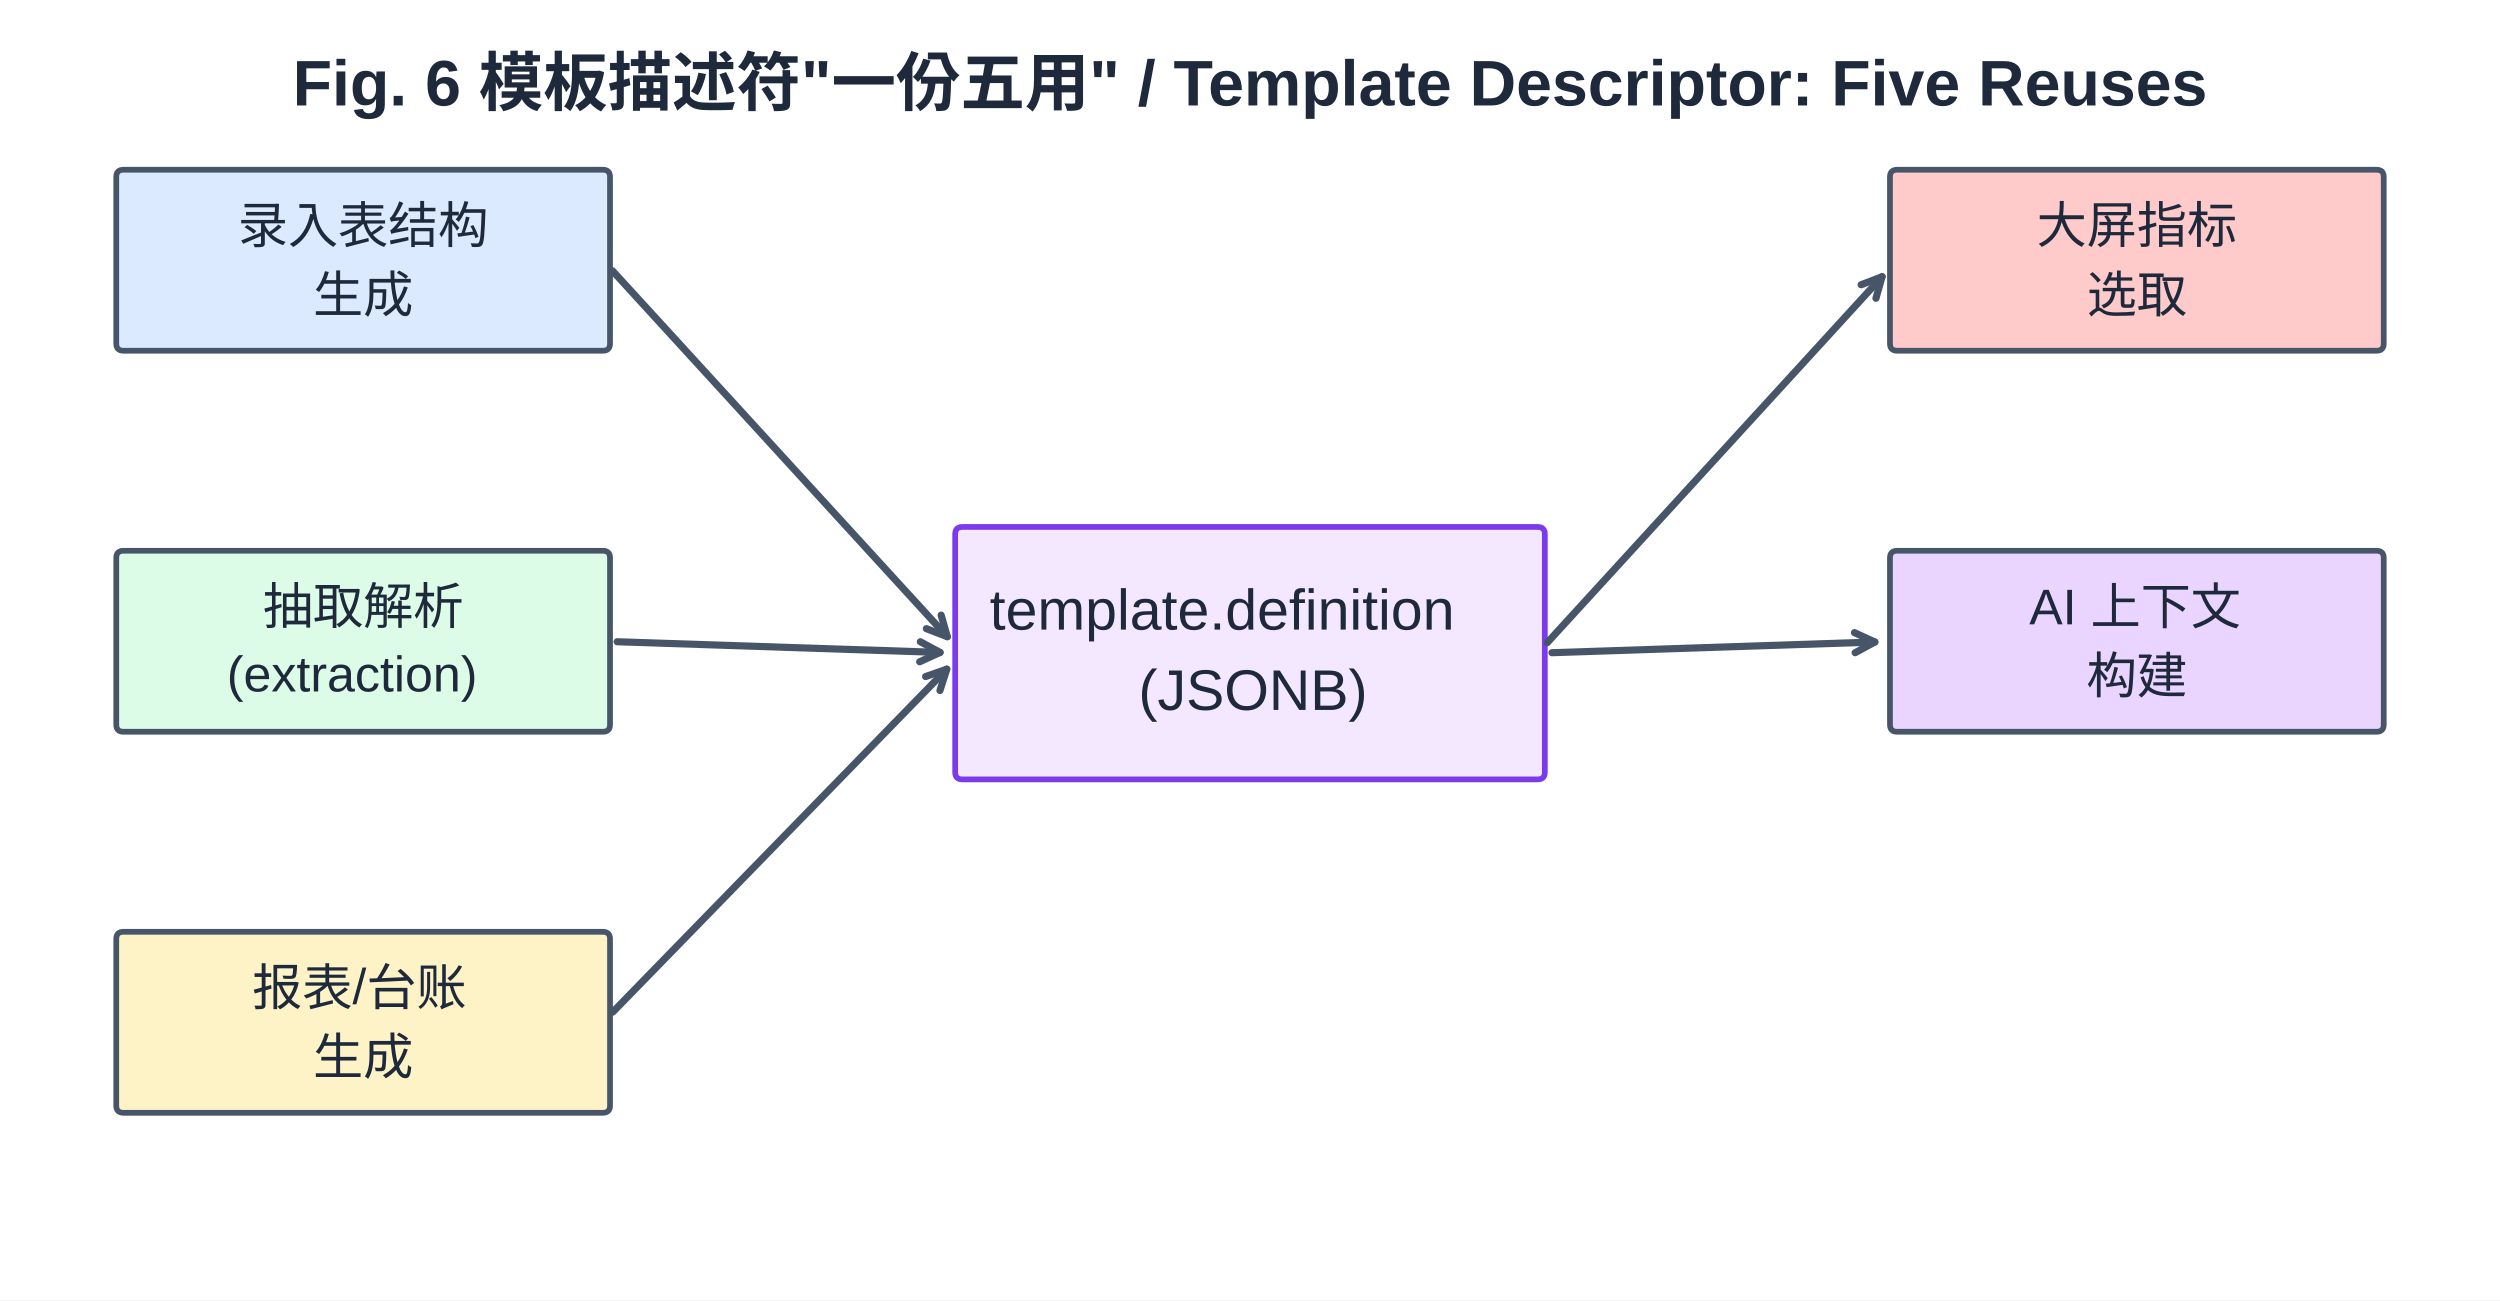
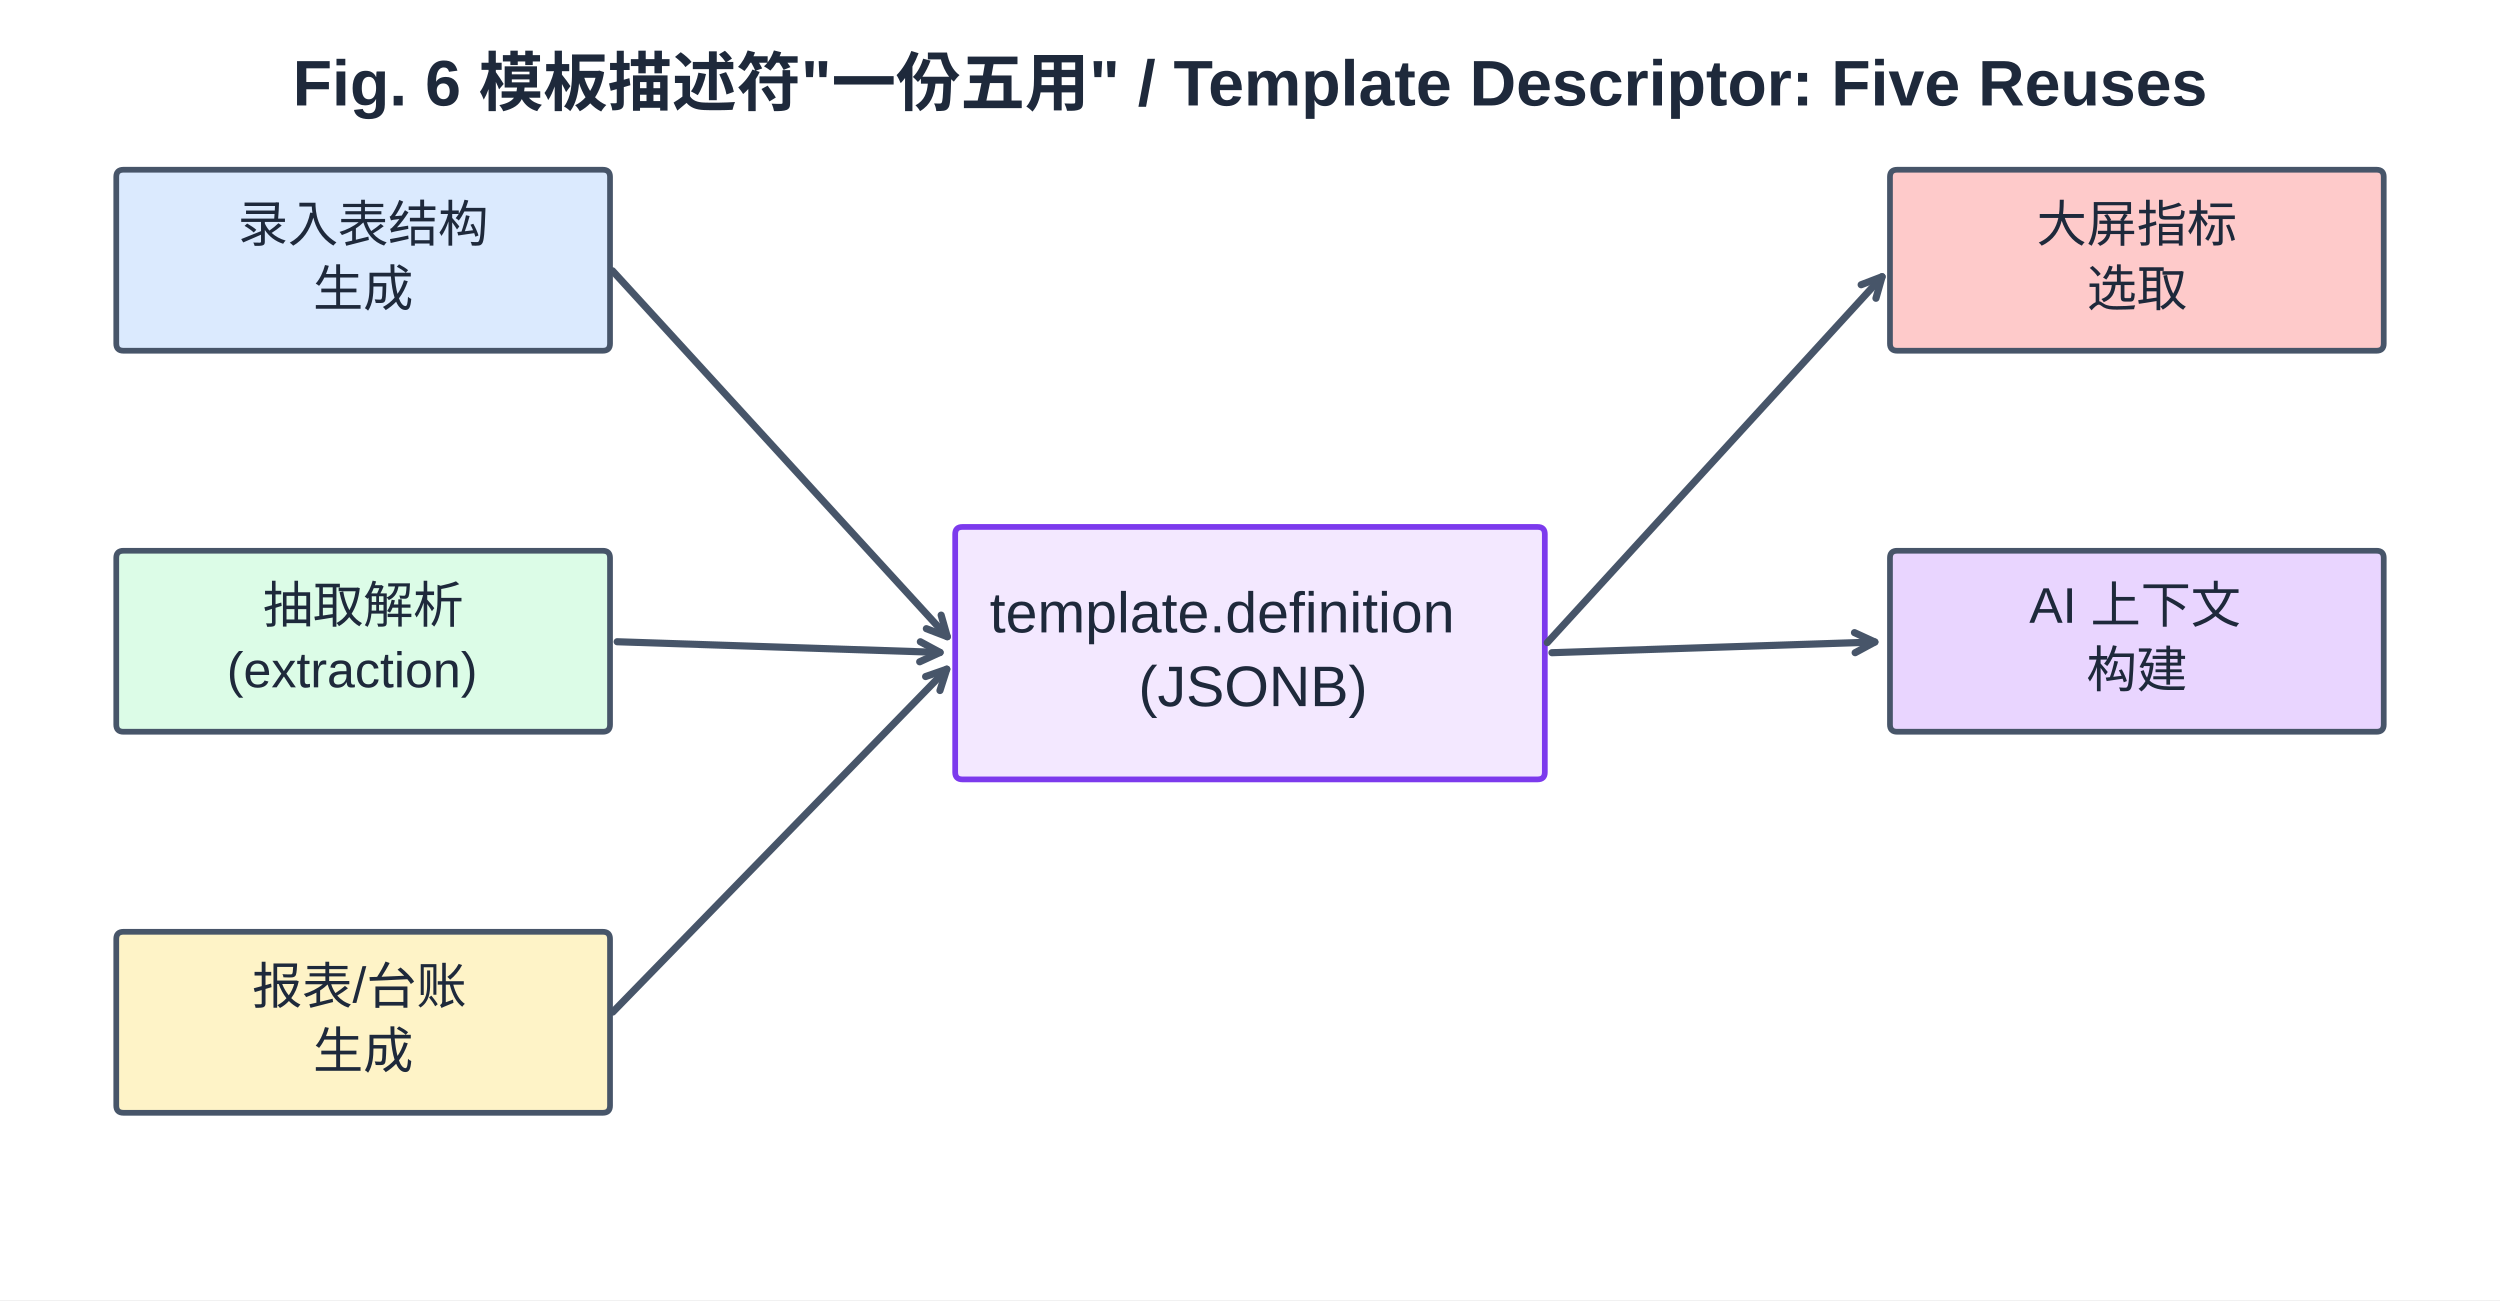
<svg xmlns="http://www.w3.org/2000/svg" width="349.2pt" height="181.595pt" viewBox="0 0 349.2 181.595" version="1.1">
  <defs>
    <style type="text/css">*{stroke-linejoin: round; stroke-linecap: butt}</style>
  </defs>
  <g id="figure_1">
    <g id="patch_1">
      <path d="M 0 181.595  L 349.2 181.595  L 349.2 0  L 0 0  z " style="fill: #ffffff" />
    </g>
    <g id="axes_1">
      <g id="patch_2">
-         <path d="M 134.424 108.865  L 214.776 108.865  Q 215.78 108.865 215.78 107.867  L 215.78 74.603  Q 215.78 73.605 214.776 73.605  L 134.424 73.605  Q 133.42 73.605 133.42 74.603  L 133.42 107.867  Q 133.42 108.865 134.424 108.865  z " clip-path="url(#p34ce068870)" style="fill: #f3e8ff; stroke: #7c3aed; stroke-width: 0.8; stroke-linejoin: miter" />
+         <path d="M 134.424 108.865  L 214.776 108.865  Q 215.78 108.865 215.78 107.867  L 215.78 74.603  Q 215.78 73.605 214.776 73.605  L 134.424 73.605  Q 133.42 73.605 133.42 74.603  L 133.42 107.867  Q 133.42 108.865 134.424 108.865  z " clip-path="url(#p6ed75b7598)" style="fill: #f3e8ff; stroke: #7c3aed; stroke-width: 0.8; stroke-linejoin: miter" />
      </g>
      <g id="patch_3">
-         <path d="M 17.244 48.99  L 84.204 48.99  Q 85.208 48.99 85.208 47.992  L 85.208 24.707  Q 85.208 23.709 84.204 23.709  L 17.244 23.709  Q 16.24 23.709 16.24 24.707  L 16.24 47.992  Q 16.24 48.99 17.244 48.99  z " clip-path="url(#p34ce068870)" style="fill: #dbeafe; stroke: #475569; stroke-width: 0.8; stroke-linejoin: miter" />
+         <path d="M 17.244 48.99  L 84.204 48.99  Q 85.208 48.99 85.208 47.992  L 85.208 24.707  Q 85.208 23.709 84.204 23.709  L 17.244 23.709  Q 16.24 23.709 16.24 24.707  L 16.24 47.992  Q 16.24 48.99 17.244 48.99  z " clip-path="url(#p6ed75b7598)" style="fill: #dbeafe; stroke: #475569; stroke-width: 0.8; stroke-linejoin: miter" />
      </g>
      <g id="patch_4">
-         <path d="M 17.244 102.212  L 84.204 102.212  Q 85.208 102.212 85.208 101.214  L 85.208 77.929  Q 85.208 76.931 84.204 76.931  L 17.244 76.931  Q 16.24 76.931 16.24 77.929  L 16.24 101.214  Q 16.24 102.212 17.244 102.212  z " clip-path="url(#p34ce068870)" style="fill: #dcfce7; stroke: #475569; stroke-width: 0.8; stroke-linejoin: miter" />
+         <path d="M 17.244 102.212  L 84.204 102.212  Q 85.208 102.212 85.208 101.214  L 85.208 77.929  Q 85.208 76.931 84.204 76.931  L 17.244 76.931  Q 16.24 76.931 16.24 77.929  L 16.24 101.214  Q 16.24 102.212 17.244 102.212  z " clip-path="url(#p6ed75b7598)" style="fill: #dcfce7; stroke: #475569; stroke-width: 0.8; stroke-linejoin: miter" />
      </g>
      <g id="patch_5">
-         <path d="M 17.244 155.434  L 84.204 155.434  Q 85.208 155.434 85.208 154.436  L 85.208 131.152  Q 85.208 130.154 84.204 130.154  L 17.244 130.154  Q 16.24 130.154 16.24 131.152  L 16.24 154.436  Q 16.24 155.434 17.244 155.434  z " clip-path="url(#p34ce068870)" style="fill: #fef3c7; stroke: #475569; stroke-width: 0.8; stroke-linejoin: miter" />
+         <path d="M 17.244 155.434  L 84.204 155.434  Q 85.208 155.434 85.208 154.436  L 85.208 131.152  Q 85.208 130.154 84.204 130.154  L 17.244 130.154  Q 16.24 130.154 16.24 131.152  L 16.24 154.436  Q 16.24 155.434 17.244 155.434  z " clip-path="url(#p6ed75b7598)" style="fill: #fef3c7; stroke: #475569; stroke-width: 0.8; stroke-linejoin: miter" />
      </g>
      <g id="patch_6">
-         <path d="M 264.996 48.99  L 331.956 48.99  Q 332.96 48.99 332.96 47.992  L 332.96 24.707  Q 332.96 23.709 331.956 23.709  L 264.996 23.709  Q 263.992 23.709 263.992 24.707  L 263.992 47.992  Q 263.992 48.99 264.996 48.99  z " clip-path="url(#p34ce068870)" style="fill: #fecaca; stroke: #475569; stroke-width: 0.8; stroke-linejoin: miter" />
+         <path d="M 264.996 48.99  L 331.956 48.99  Q 332.96 48.99 332.96 47.992  L 332.96 24.707  Q 332.96 23.709 331.956 23.709  L 264.996 23.709  Q 263.992 23.709 263.992 24.707  L 263.992 47.992  Q 263.992 48.99 264.996 48.99  z " clip-path="url(#p6ed75b7598)" style="fill: #fecaca; stroke: #475569; stroke-width: 0.8; stroke-linejoin: miter" />
      </g>
      <g id="patch_7">
-         <path d="M 264.996 102.212  L 331.956 102.212  Q 332.96 102.212 332.96 101.214  L 332.96 77.929  Q 332.96 76.931 331.956 76.931  L 264.996 76.931  Q 263.992 76.931 263.992 77.929  L 263.992 101.214  Q 263.992 102.212 264.996 102.212  z " clip-path="url(#p34ce068870)" style="fill: #e9d5ff; stroke: #475569; stroke-width: 0.8; stroke-linejoin: miter" />
+         <path d="M 264.996 102.212  L 331.956 102.212  Q 332.96 102.212 332.96 101.214  L 332.96 77.929  Q 332.96 76.931 331.956 76.931  L 264.996 76.931  Q 263.992 76.931 263.992 77.929  L 263.992 101.214  Q 263.992 102.212 264.996 102.212  z " clip-path="url(#p6ed75b7598)" style="fill: #e9d5ff; stroke: #475569; stroke-width: 0.8; stroke-linejoin: miter" />
      </g>
      <g id="text_1">
-         <text style="font-size: 8px; font-family: 'Microsoft YaHei', 'SimHei', 'Arial', 'DejaVu Sans', sans-serif; fill: #1e293b" transform="translate(138.2344 87.94462)">template.definition</text>
-         <text style="font-size: 8px; font-family: 'Microsoft YaHei', 'SimHei', 'Arial', 'DejaVu Sans', sans-serif; fill: #1e293b" transform="translate(159.0131 99.16384)">(JSONB)</text>
+         <text style="fill: #1e293b; font: 8px 'Microsoft YaHei', 'SimHei', 'Arial', 'DejaVu Sans', sans-serif" transform="translate(138.2381 88.33373)">template.definition</text>
+         <text style="fill: #1e293b; font: 8px 'Microsoft YaHei', 'SimHei', 'Arial', 'DejaVu Sans', sans-serif" transform="translate(159.0131 98.63598)">(JSONB)</text>
      </g>
      <g id="text_2">
-         <text style="font-size: 7px; font-family: 'Microsoft YaHei', 'SimHei', 'Arial', 'DejaVu Sans', sans-serif; fill: #1e293b" transform="translate(33.224 33.95921)">录入表结构</text>
-         <text style="font-size: 7px; font-family: 'Microsoft YaHei', 'SimHei', 'Arial', 'DejaVu Sans', sans-serif; fill: #1e293b" transform="translate(43.724 43.64423)">生成</text>
+         <text style="fill: #1e293b; font: 7px 'Microsoft YaHei', 'SimHei', 'Arial', 'DejaVu Sans', sans-serif" transform="translate(33.224 33.76976)">录入表结构</text>
+         <text style="fill: #1e293b; font: 7px 'Microsoft YaHei', 'SimHei', 'Arial', 'DejaVu Sans', sans-serif" transform="translate(43.724 42.78422)">生成</text>
      </g>
      <g id="text_3">
-         <text style="font-size: 7px; font-family: 'Microsoft YaHei', 'SimHei', 'Arial', 'DejaVu Sans', sans-serif; fill: #1e293b" transform="translate(36.724 87.16794)">抽取解析</text>
-         <text style="font-size: 7px; font-family: 'Microsoft YaHei', 'SimHei', 'Arial', 'DejaVu Sans', sans-serif; fill: #1e293b" transform="translate(31.67853 96.58444)">(extraction)</text>
+         <text style="fill: #1e293b; font: 7px 'Microsoft YaHei', 'SimHei', 'Arial', 'DejaVu Sans', sans-serif" transform="translate(36.724 86.99216)">抽取解析</text>
+         <text style="fill: #1e293b; font: 7px 'Microsoft YaHei', 'SimHei', 'Arial', 'DejaVu Sans', sans-serif" transform="translate(31.67853 96.00662)">(extraction)</text>
      </g>
      <g id="text_4">
-         <text style="font-size: 7px; font-family: 'Microsoft YaHei', 'SimHei', 'Arial', 'DejaVu Sans', sans-serif; fill: #1e293b" transform="translate(35.22884 140.4111)">报表/台账</text>
-         <text style="font-size: 7px; font-family: 'Microsoft YaHei', 'SimHei', 'Arial', 'DejaVu Sans', sans-serif; fill: #1e293b" transform="translate(43.724 150.089)">生成</text>
+         <text style="fill: #1e293b; font: 7px 'Microsoft YaHei', 'SimHei', 'Arial', 'DejaVu Sans', sans-serif" transform="translate(35.22884 140.2146)">报表/台账</text>
+         <text style="fill: #1e293b; font: 7px 'Microsoft YaHei', 'SimHei', 'Arial', 'DejaVu Sans', sans-serif" transform="translate(43.724 149.229)">生成</text>
      </g>
      <g id="text_5">
-         <text style="font-size: 7px; font-family: 'Microsoft YaHei', 'SimHei', 'Arial', 'DejaVu Sans', sans-serif; fill: #1e293b" transform="translate(284.476 33.94225)">大屏指标</text>
-         <text style="font-size: 7px; font-family: 'Microsoft YaHei', 'SimHei', 'Arial', 'DejaVu Sans', sans-serif; fill: #1e293b" transform="translate(291.476 43.65134)">选取</text>
+         <text style="fill: #1e293b; font: 7px 'Microsoft YaHei', 'SimHei', 'Arial', 'DejaVu Sans', sans-serif" transform="translate(284.476 33.76976)">大屏指标</text>
+         <text style="fill: #1e293b; font: 7px 'Microsoft YaHei', 'SimHei', 'Arial', 'DejaVu Sans', sans-serif" transform="translate(291.476 42.78422)">选取</text>
      </g>
      <g id="text_6">
-         <text style="font-size: 7px; font-family: 'Microsoft YaHei', 'SimHei', 'Arial', 'DejaVu Sans', sans-serif; fill: #1e293b" transform="translate(283.449 87.20895)">AI 上下文</text>
-         <text style="font-size: 7px; font-family: 'Microsoft YaHei', 'SimHei', 'Arial', 'DejaVu Sans', sans-serif; fill: #1e293b" transform="translate(291.476 96.85952)">构建</text>
+         <text style="fill: #1e293b; font: 7px 'Microsoft YaHei', 'SimHei', 'Arial', 'DejaVu Sans', sans-serif" transform="translate(283.449 86.99216)">AI 上下文</text>
+         <text style="fill: #1e293b; font: 7px 'Microsoft YaHei', 'SimHei', 'Arial', 'DejaVu Sans', sans-serif" transform="translate(291.476 96.00662)">构建</text>
      </g>
      <g id="patch_8">
        <path d="M 85.556 37.827  Q 109.314 63.792 132.318 88.933  " style="fill: none; stroke: #475569; stroke-linecap: round" />
        <path d="M 131.461 85.922  L 132.318 88.933  L 129.395 87.813  " style="fill: none; stroke: #475569; stroke-linecap: round" />
      </g>
      <g id="patch_9">
        <path d="M 86.206 89.638  Q 109.316 90.403 131.308 91.132  " style="fill: none; stroke: #475569; stroke-linecap: round" />
        <path d="M 128.556 89.64  L 131.308 91.132  L 128.463 92.438  " style="fill: none; stroke: #475569; stroke-linecap: round" />
      </g>
      <g id="patch_10">
        <path d="M 85.599 141.362  Q 109.313 117.016 132.246 93.471  " style="fill: none; stroke: #475569; stroke-linecap: round" />
        <path d="M 129.29 94.5  L 132.246 93.471  L 131.295 96.453  " style="fill: none; stroke: #475569; stroke-linecap: round" />
      </g>
      <g id="patch_11">
        <path d="M 216.128 89.758  Q 239.886 63.792 262.89 38.651  " style="fill: none; stroke: #475569; stroke-linecap: round" />
        <path d="M 259.967 39.771  L 262.89 38.651  L 262.033 41.662  " style="fill: none; stroke: #475569; stroke-linecap: round" />
      </g>
      <g id="patch_12">
        <path d="M 216.778 91.169  Q 239.888 90.403 261.88 89.675  " style="fill: none; stroke: #475569; stroke-linecap: round" />
        <path d="M 259.035 88.368  L 261.88 89.675  L 259.128 91.167  " style="fill: none; stroke: #475569; stroke-linecap: round" />
      </g>
      <g id="text_7">
-         <text style="font-weight: 700; font-size: 9px; font-family: 'Microsoft YaHei', 'SimHei', 'Arial', 'DejaVu Sans', sans-serif; text-anchor: middle; fill: #1e293b" x="174.6" y="14.728" transform="rotate(-0 174.6 14.72766)">Fig. 6 模板描述符"一份五用" / Template Descriptor: Five Reuses</text>
+         <text style="fill: #1e293b; font: 700 9px 'Microsoft YaHei', 'SimHei', 'Arial', 'DejaVu Sans', sans-serif; text-anchor: middle" x="174.6" y="14.728" transform="rotate(-0 174.6 14.72766)">Fig. 6 模板描述符"一份五用" / Template Descriptor: Five Reuses</text>
      </g>
    </g>
  </g>
  <defs>
-     <clipPath id="p34ce068870">
+     <clipPath id="p6ed75b7598">
      <rect x="7.2" y="8.075" width="334.8" height="166.32" />
    </clipPath>
  </defs>
</svg>
